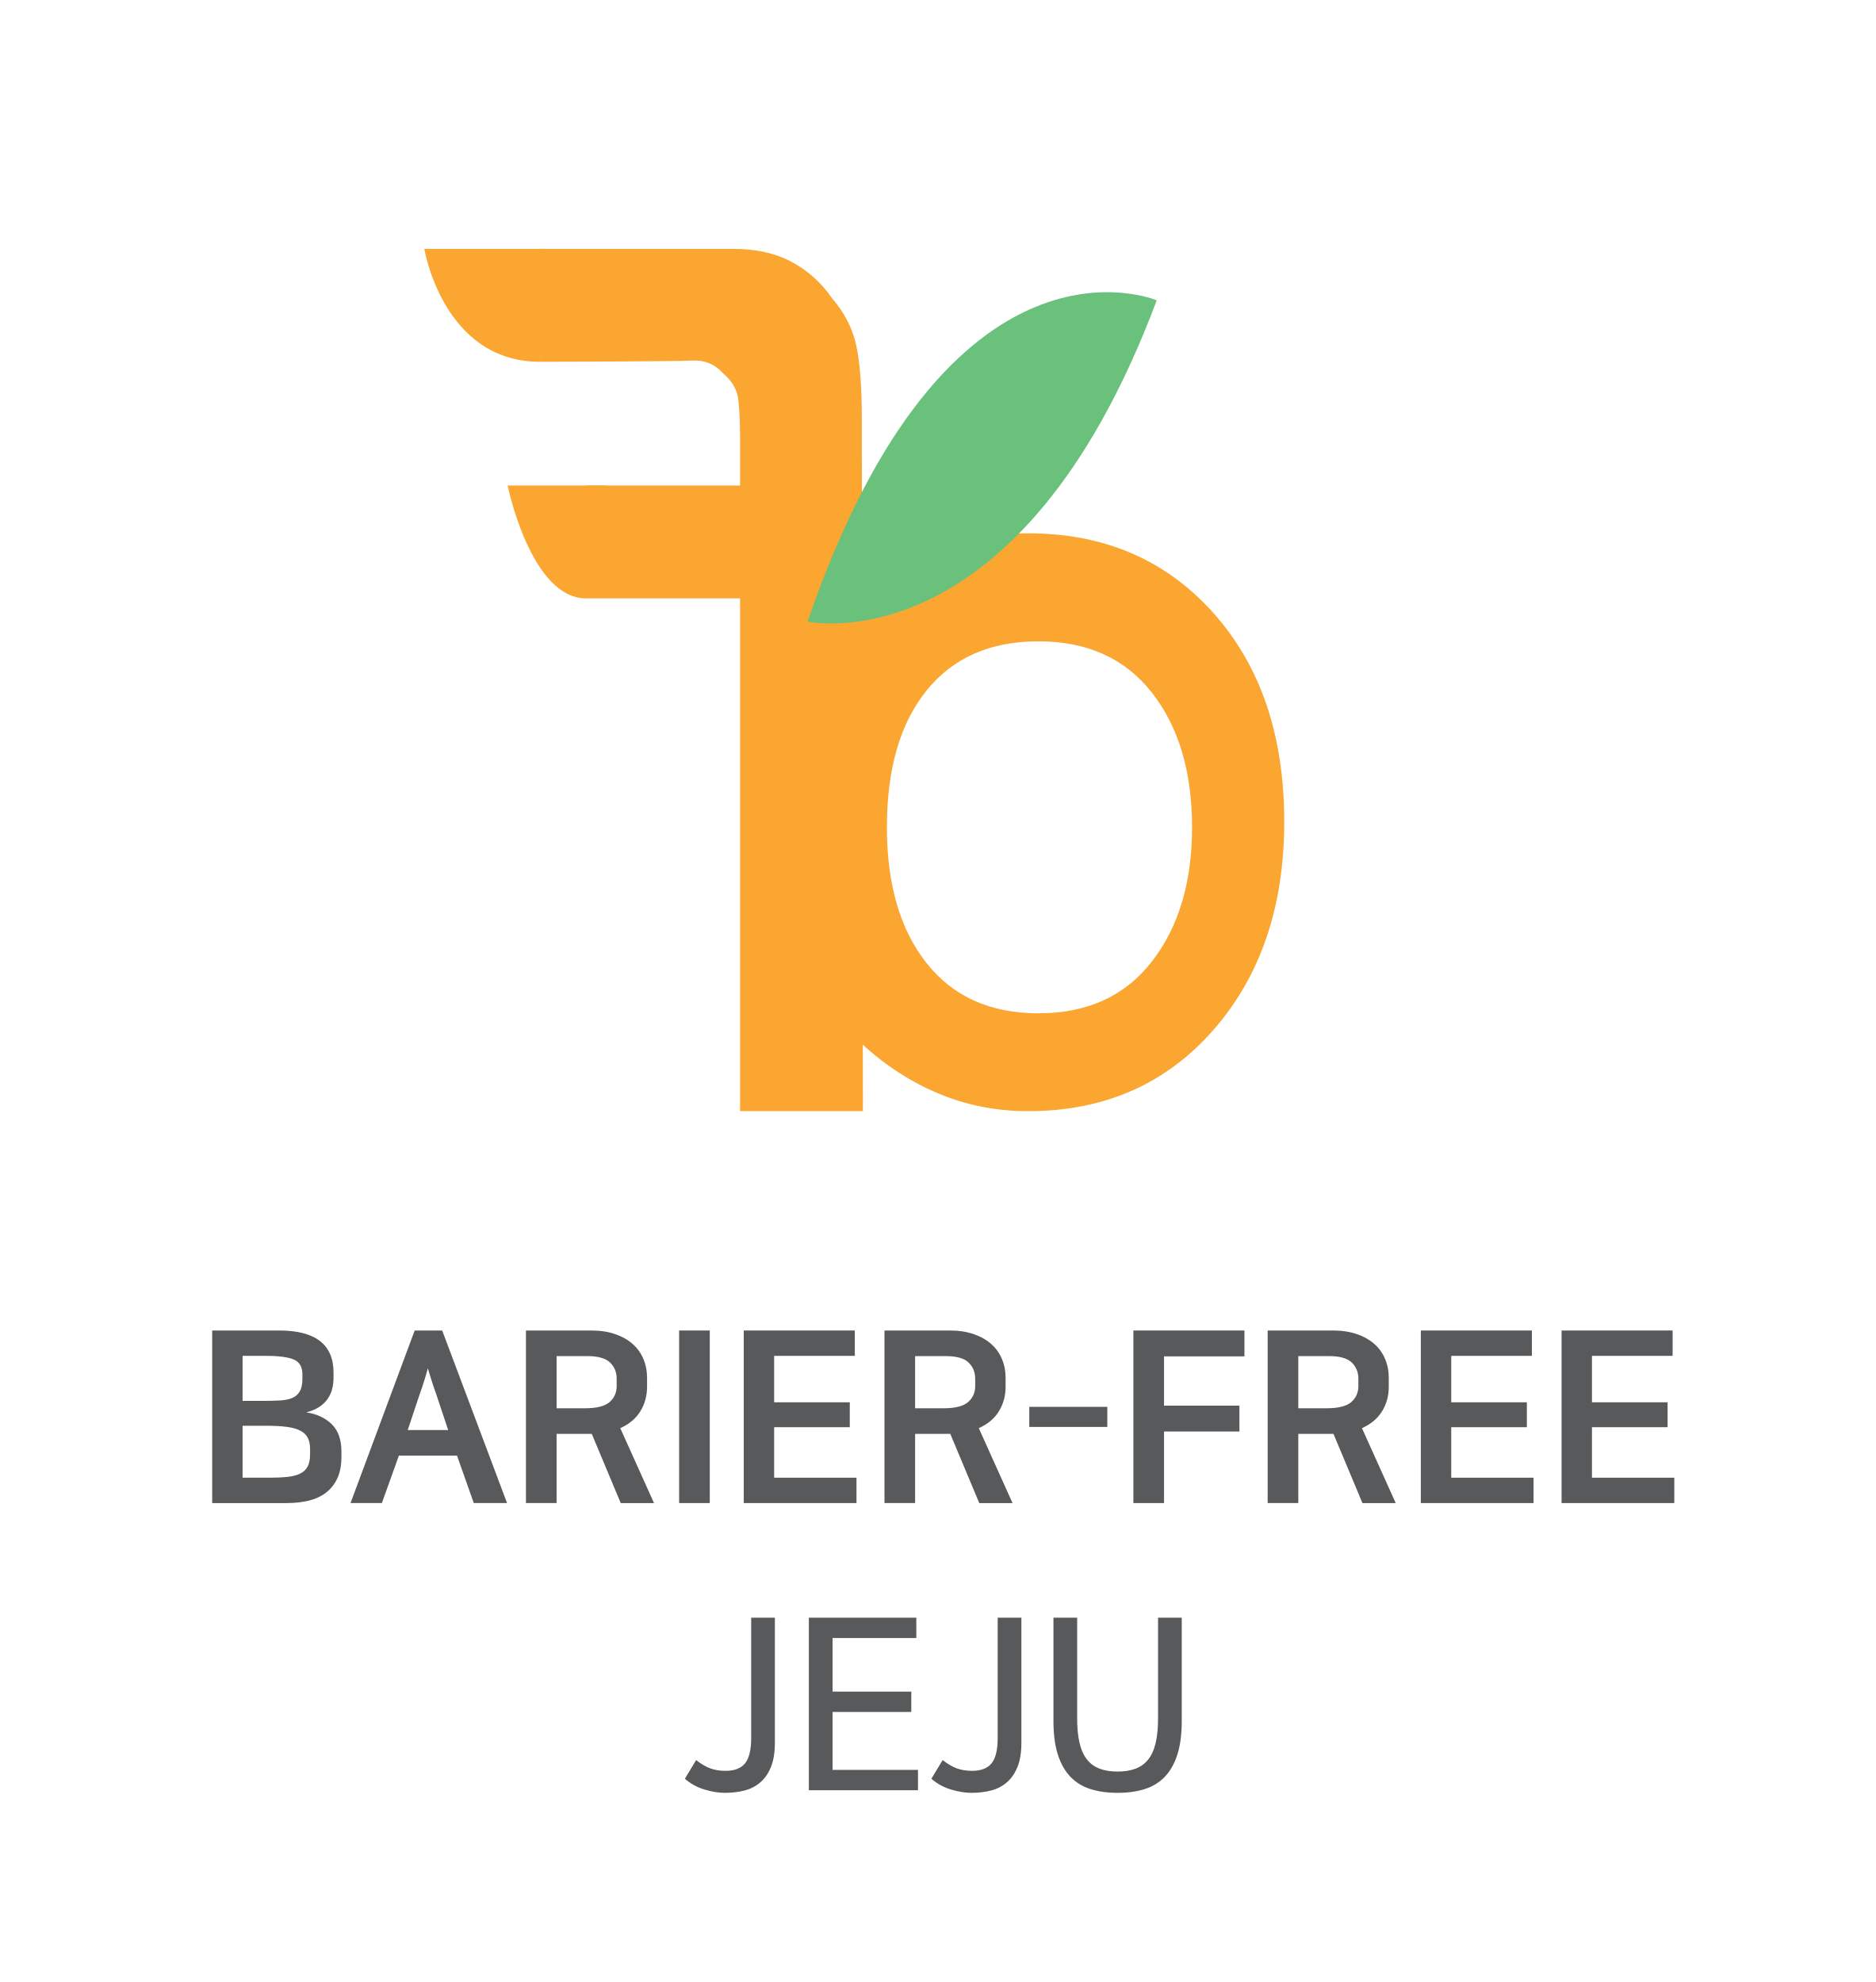
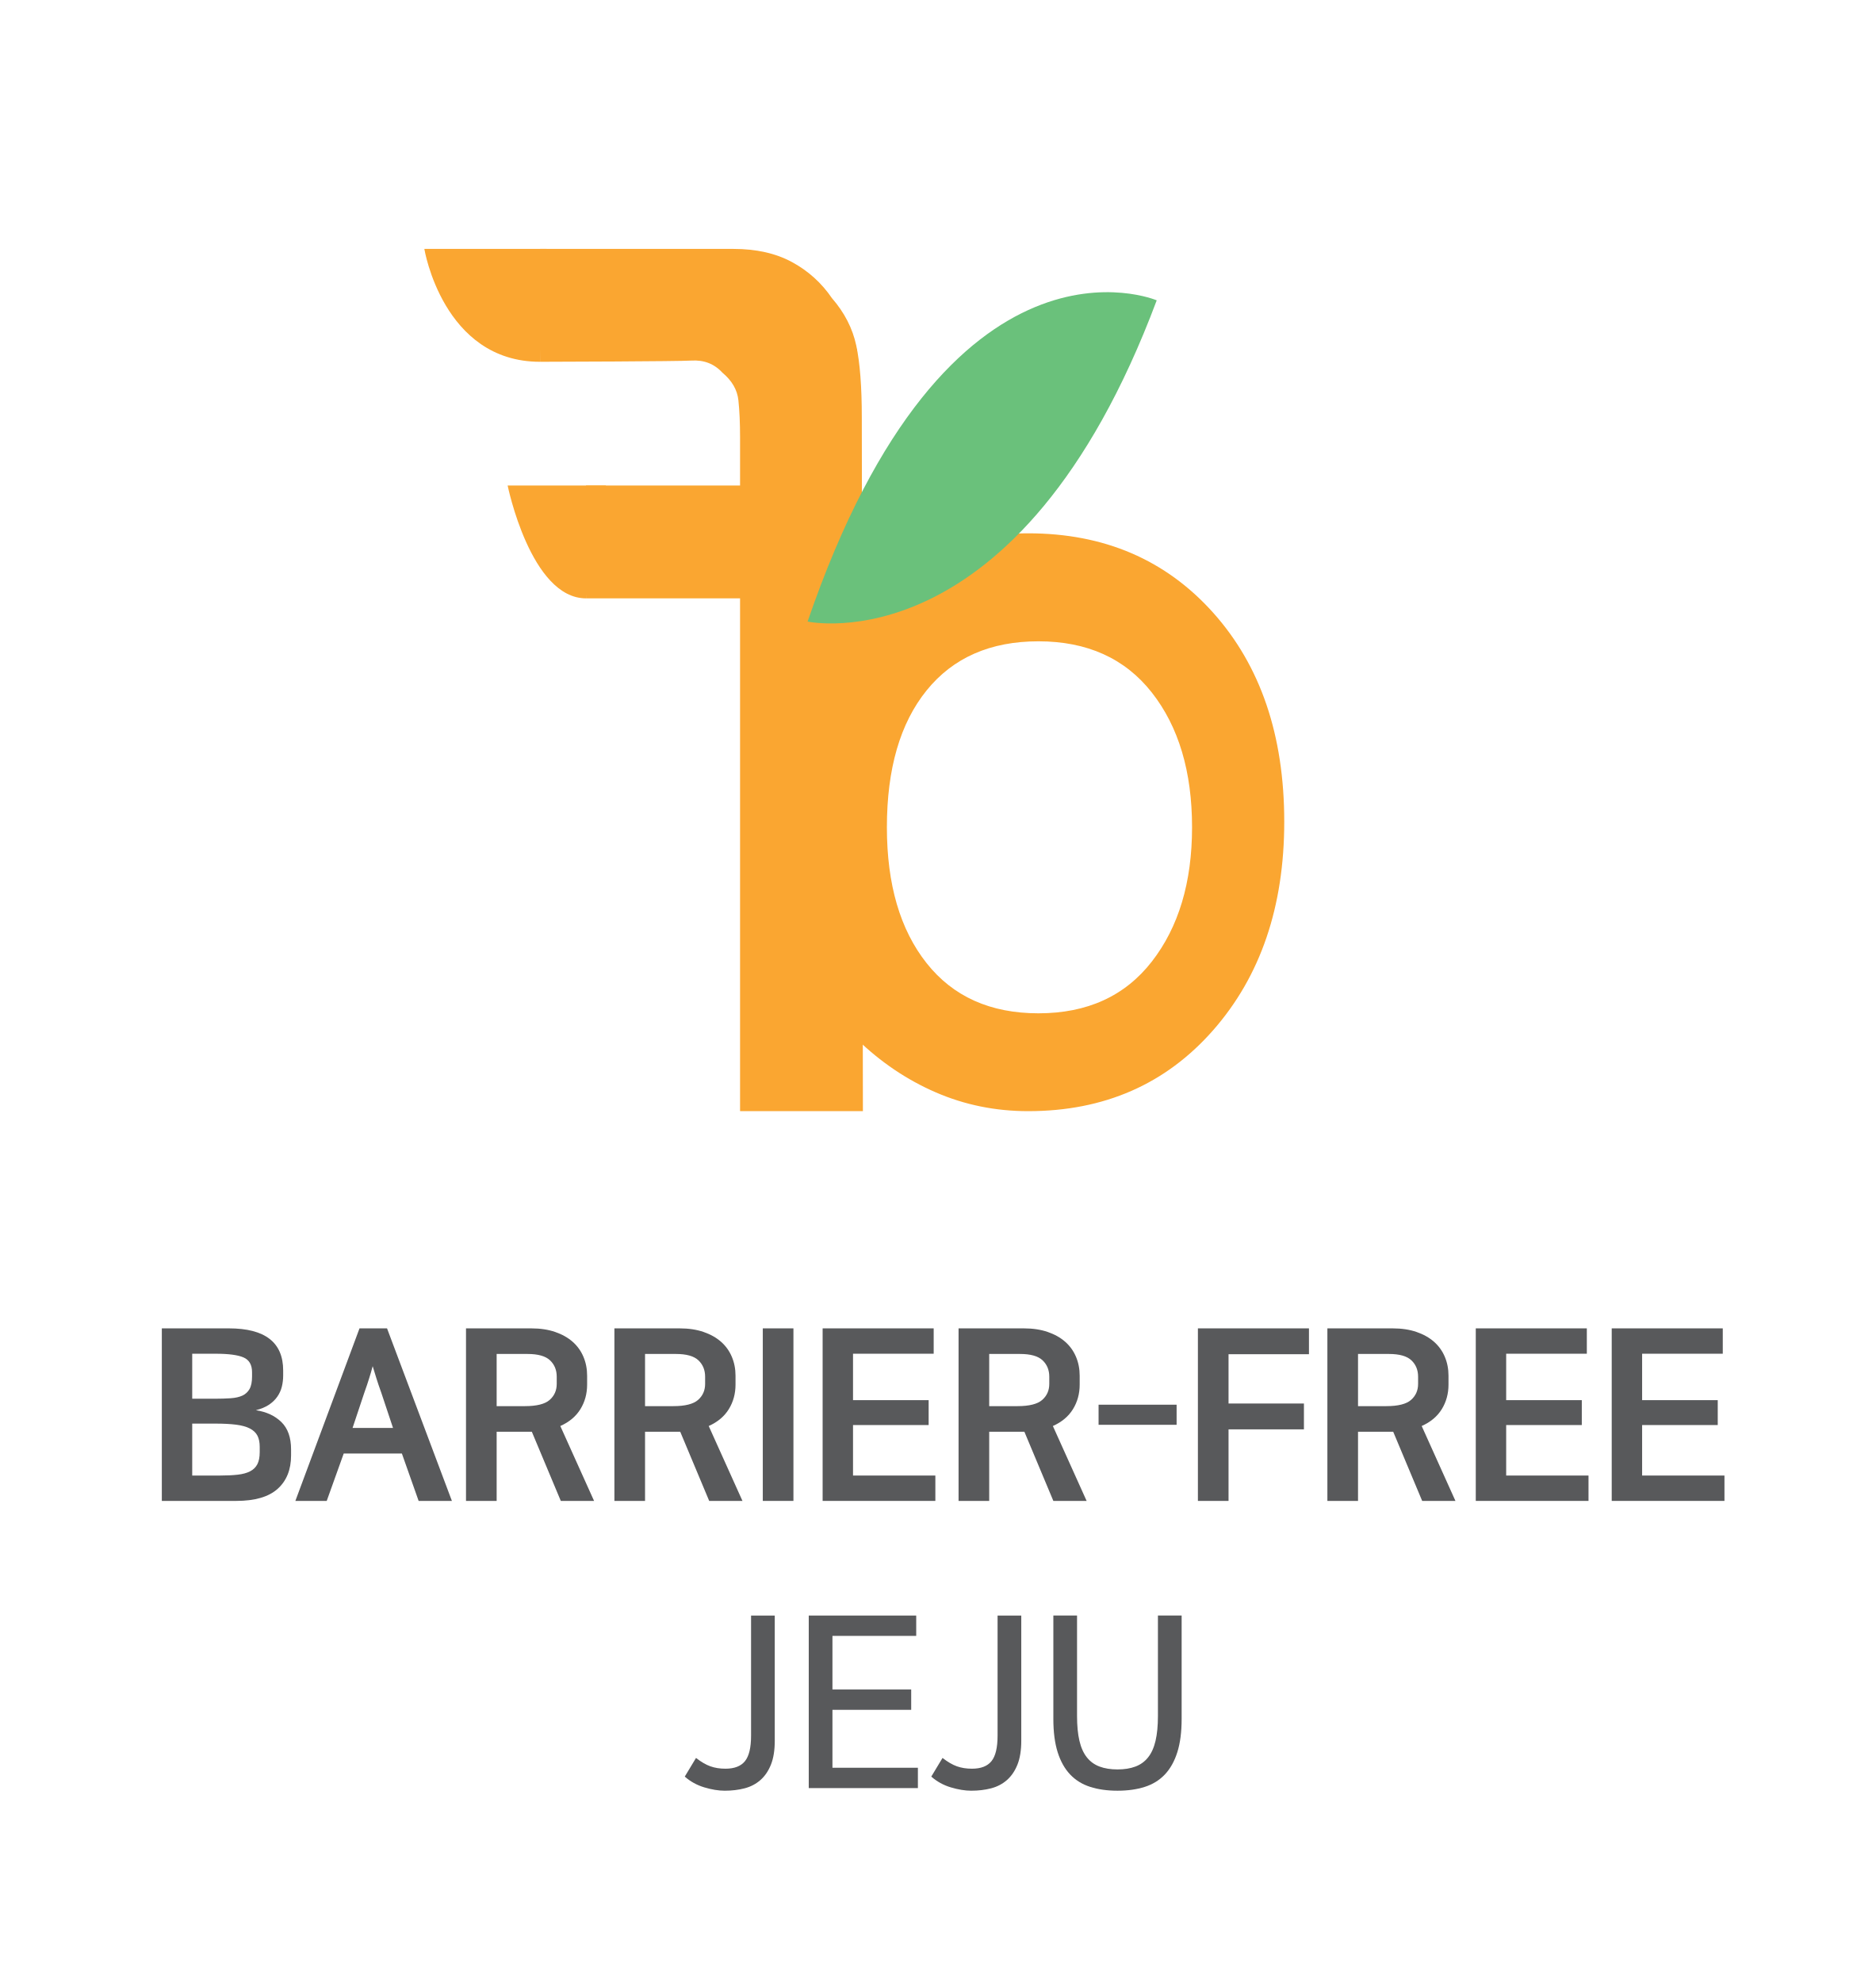
<svg xmlns="http://www.w3.org/2000/svg" version="1.1" id="Layer_1" x="0px" y="0px" width="224.306px" height="237.023px" viewBox="0 0 224.306 237.023" enable-background="new 0 0 224.306 237.023" xml:space="preserve">
  <g>
    <g>
-       <path fill="#FAA631" d="M145.063,73.276c5.664,6.332,8.498,14.664,8.498,24.992c0,10.164-2.834,18.475-8.498,24.93    c-5.666,6.453-13.038,9.684-22.117,9.684c-3.916,0-7.603-0.75-11.059-2.25c-3.458-1.5-6.604-3.623-9.435-6.373v6.123h-13.62    V41.696h13.62v30.33c2.831-2.748,5.977-4.811,9.435-6.186c3.456-1.373,7.143-2.061,11.059-2.061    C132.024,63.78,139.396,66.946,145.063,73.276z M137.725,114.995c3.207-4.125,4.812-9.477,4.812-16.059    c0-6.662-1.604-12.035-4.812-16.119c-3.207-4.08-7.728-6.123-13.558-6.123c-5.748,0-10.206,1.959-13.37,5.873    c-3.168,3.918-4.749,9.373-4.749,16.369c0,6.832,1.581,12.246,4.749,16.246c3.164,3.998,7.622,5.998,13.37,5.998    C129.997,121.18,134.518,119.118,137.725,114.995z" />
+       <path fill="#FAA631" d="M145.063,73.275c5.664,6.332,8.498,14.664,8.498,24.992c0,10.164-2.834,18.475-8.498,24.93    c-5.666,6.453-13.038,9.684-22.117,9.684c-3.916,0-7.603-0.75-11.059-2.25c-3.458-1.5-6.604-3.623-9.435-6.373v6.123h-13.62    V41.695h13.62v30.33c2.831-2.748,5.977-4.811,9.435-6.186c3.456-1.373,7.143-2.061,11.059-2.061    C132.024,63.779,139.396,66.945,145.063,73.275z M137.725,114.994c3.207-4.125,4.812-9.477,4.812-16.059    c0-6.662-1.604-12.035-4.812-16.119c-3.207-4.08-7.728-6.123-13.558-6.123c-5.748,0-10.206,1.959-13.37,5.873    c-3.168,3.918-4.749,9.373-4.749,16.369c0,6.832,1.581,12.246,4.749,16.246c3.164,3.998,7.622,5.998,13.37,5.998    C129.997,121.18,134.518,119.117,137.725,114.994z" />
    </g>
    <g>
      <path fill="#FAA631" d="M103.18,132.879H88.491V71.557H70.074V58.059h18.417v-5.746c0-1.723-0.066-3.207-0.2-4.451    c-0.132-1.244-0.772-2.346-1.919-3.303c-0.969-1.053-2.205-1.531-3.706-1.438c-1.501,0.098-16.943,0.145-18.092,0.145v-13.5h23.12    c2.736,0,5.076,0.527,7.016,1.58c1.941,1.055,3.529,2.492,4.765,4.307c1.501,1.725,2.472,3.615,2.912,5.674    c0.44,2.061,0.661,4.908,0.661,8.545L103.18,132.879z" />
      <path fill="#FAA631" d="M65.365,29.766H50.74c0,0,2.209,13.5,13.834,13.5" />
      <path fill="#FAA631" d="M72.449,58.059h-11.75c0,0,2.75,13.498,9.375,13.498" />
    </g>
  </g>
+   <path fill="#6AC17B" d="M138.313,35.916c0,0-24.929-10.637-41.747,38.414C96.565,74.33,121.839,79.898,138.313,35.916z" />
  <g>
-     <path fill="#58595B" d="M25.372,159.112h8.014c4.331,0,6.496,1.68,6.496,5.037v0.602c0,0.457-0.053,0.9-0.157,1.33   s-0.286,0.83-0.544,1.201c-0.257,0.373-0.596,0.697-1.016,0.975c-0.42,0.275-0.935,0.49-1.545,0.643   c1.259,0.191,2.274,0.664,3.048,1.418c0.772,0.754,1.158,1.846,1.158,3.275v0.717c0,1.697-0.534,3.029-1.603,3.992   c-1.068,0.962-2.719,1.447-4.951,1.447h-8.9V159.112z M29.006,162.145v5.381h2.69c0.706,0,1.34-0.02,1.903-0.057   c0.563-0.039,1.03-0.145,1.402-0.314c0.372-0.172,0.658-0.436,0.858-0.787c0.2-0.354,0.301-0.854,0.301-1.504v-0.514   c0-0.879-0.339-1.465-1.017-1.762c-0.677-0.295-1.788-0.443-3.334-0.443H29.006z M29.006,176.713h3.32   c0.801,0,1.502-0.033,2.104-0.102c0.601-0.066,1.097-0.199,1.488-0.4c0.391-0.199,0.682-0.48,0.872-0.844s0.286-0.85,0.286-1.459   v-0.631c0-0.533-0.091-0.977-0.271-1.33c-0.182-0.354-0.482-0.639-0.901-0.859c-0.42-0.219-0.969-0.371-1.646-0.457   c-0.678-0.086-1.503-0.129-2.476-0.129h-2.776V176.713z" />
-     <path fill="#58595B" d="M60.63,179.748h-3.979l-2.003-5.669h-6.955l-2.031,5.669h-3.749l7.67-20.636h3.291L60.63,179.748z    M48.753,171.018h4.836l-1.402-4.207c-0.248-0.688-0.443-1.264-0.586-1.732c-0.144-0.467-0.291-0.949-0.444-1.445   c-0.076,0.287-0.147,0.545-0.214,0.773c-0.067,0.229-0.139,0.463-0.215,0.701s-0.157,0.49-0.243,0.758s-0.196,0.582-0.329,0.945   L48.753,171.018z" />
-     <path fill="#58595B" d="M70.76,171.475h-4.206v8.273H62.89v-20.636h7.813c1.068,0,2.018,0.143,2.848,0.43   c0.83,0.285,1.526,0.678,2.089,1.174s0.992,1.092,1.288,1.787c0.296,0.697,0.443,1.455,0.443,2.275v1.059   c0,1.088-0.268,2.066-0.801,2.934c-0.535,0.869-1.336,1.541-2.404,2.018c0.687,1.508,1.359,3.002,2.018,4.48   s1.331,2.971,2.018,4.48h-3.979L70.76,171.475z M66.554,162.174v6.238h3.377c1.411,0,2.398-0.248,2.962-0.744   c0.563-0.496,0.844-1.135,0.844-1.916v-0.859c0-0.801-0.268-1.455-0.801-1.961c-0.534-0.504-1.432-0.758-2.69-0.758H66.554z" />
-     <path fill="#58595B" d="M81.206,159.112h3.664v20.636h-3.664V159.112z" />
-     <path fill="#58595B" d="M102.212,159.112v3.033h-9.645v5.553h9.043v2.977h-9.043v6.039h9.845v3.035H88.933v-20.636H102.212z" />
-     <path fill="#58595B" d="M113.63,171.475h-4.207v8.273h-3.663v-20.636h7.813c1.068,0,2.018,0.143,2.848,0.43   c0.83,0.285,1.526,0.678,2.09,1.174c0.563,0.496,0.991,1.092,1.287,1.787c0.296,0.697,0.444,1.455,0.444,2.275v1.059   c0,1.088-0.268,2.066-0.802,2.934c-0.534,0.869-1.336,1.541-2.404,2.018c0.688,1.508,1.359,3.002,2.018,4.48   s1.331,2.971,2.018,4.48h-3.978L113.63,171.475z M109.423,162.174v6.238h3.377c1.412,0,2.399-0.248,2.962-0.744   s0.845-1.135,0.845-1.916v-0.859c0-0.801-0.268-1.455-0.802-1.961c-0.534-0.504-1.431-0.758-2.689-0.758H109.423z" />
-     <path fill="#58595B" d="M123.074,168.241h9.33v2.404h-9.33V168.241z" />
-     <path fill="#58595B" d="M135.523,179.748v-20.636h13.279v3.092h-9.615v5.895h9.015v3.092h-9.015v8.558H135.523z" />
-     <path fill="#58595B" d="M159.448,171.475h-4.206v8.273h-3.664v-20.636h7.813c1.068,0,2.018,0.143,2.848,0.43   c0.83,0.285,1.526,0.678,2.089,1.174s0.992,1.092,1.288,1.787c0.296,0.697,0.443,1.455,0.443,2.275v1.059   c0,1.088-0.268,2.066-0.801,2.934c-0.535,0.869-1.336,1.541-2.404,2.018c0.687,1.508,1.359,3.002,2.018,4.48   s1.331,2.971,2.018,4.48h-3.979L159.448,171.475z M155.242,162.174v6.238h3.377c1.411,0,2.398-0.248,2.962-0.744   c0.563-0.496,0.844-1.135,0.844-1.916v-0.859c0-0.801-0.268-1.455-0.801-1.961c-0.534-0.504-1.432-0.758-2.69-0.758H155.242z" />
-     <path fill="#58595B" d="M183.172,159.112v3.033h-9.645v5.553h9.044v2.977h-9.044v6.039h9.845v3.035h-13.479v-20.636H183.172z" />
-     <path fill="#58595B" d="M200,159.112v3.033h-9.645v5.553h9.043v2.977h-9.043v6.039h9.845v3.035h-13.479v-20.636H200z" />
-     <path fill="#58595B" d="M92.654,208.422c0,1.145-0.153,2.1-0.458,2.861c-0.306,0.764-0.726,1.379-1.259,1.846   c-0.535,0.469-1.164,0.797-1.889,0.988c-0.726,0.189-1.518,0.285-2.376,0.285c-0.744,0-1.56-0.133-2.446-0.4   c-0.888-0.268-1.665-0.695-2.333-1.287l1.345-2.232c0.611,0.477,1.184,0.811,1.718,1.002s1.135,0.285,1.803,0.285   c1.068,0,1.846-0.301,2.332-0.9c0.487-0.602,0.73-1.617,0.73-3.049v-14.365h2.833V208.422z" />
-     <path fill="#58595B" d="M109.567,193.455v2.432H99.55v6.41h9.416v2.434H99.55v6.926h10.217v2.432h-13.05v-20.633H109.567z" />
-     <path fill="#58595B" d="M122.13,208.422c0,1.145-0.153,2.1-0.458,2.861c-0.306,0.764-0.726,1.379-1.259,1.846   c-0.535,0.469-1.164,0.797-1.889,0.988c-0.726,0.189-1.518,0.285-2.376,0.285c-0.744,0-1.56-0.133-2.446-0.4   c-0.888-0.268-1.665-0.695-2.333-1.287l1.345-2.232c0.611,0.477,1.184,0.811,1.718,1.002s1.135,0.285,1.803,0.285   c1.068,0,1.846-0.301,2.332-0.9c0.487-0.602,0.73-1.617,0.73-3.049v-14.365h2.833V208.422z" />
-     <path fill="#58595B" d="M141.304,193.455v12.363c0,1.564-0.172,2.891-0.515,3.977c-0.344,1.088-0.84,1.975-1.488,2.662   c-0.649,0.688-1.45,1.184-2.404,1.488s-2.042,0.457-3.263,0.457s-2.309-0.152-3.263-0.457s-1.755-0.801-2.403-1.488   c-0.649-0.688-1.145-1.574-1.488-2.662c-0.344-1.086-0.516-2.412-0.516-3.977v-12.363h2.834v12.02c0,1.164,0.095,2.15,0.286,2.961   c0.19,0.813,0.486,1.471,0.887,1.975c0.4,0.506,0.906,0.873,1.517,1.102c0.61,0.23,1.326,0.344,2.146,0.344   s1.536-0.113,2.146-0.344c0.61-0.229,1.116-0.596,1.517-1.102c0.401-0.504,0.696-1.162,0.888-1.975   c0.19-0.811,0.286-1.797,0.286-2.961v-12.02H141.304z" />
+     <path fill="#58595B" d="M19.349,158.856h8.014c4.331,0,6.496,1.679,6.496,5.036v0.602c0,0.458-0.053,0.901-0.157,1.331   c-0.105,0.429-0.286,0.829-0.544,1.201c-0.257,0.372-0.596,0.697-1.016,0.974c-0.42,0.276-0.935,0.491-1.545,0.644   c1.259,0.191,2.275,0.663,3.048,1.417c0.772,0.754,1.159,1.846,1.159,3.276v0.716c0,1.698-0.534,3.029-1.603,3.992   c-1.069,0.963-2.719,1.445-4.951,1.445h-8.9V158.856z M22.984,161.89v5.381h2.69c0.706,0,1.34-0.02,1.903-0.058   c0.563-0.038,1.03-0.144,1.402-0.314c0.372-0.172,0.658-0.435,0.858-0.787c0.201-0.354,0.301-0.854,0.301-1.503v-0.515   c0-0.878-0.339-1.465-1.016-1.761c-0.677-0.295-1.789-0.443-3.334-0.443H22.984z M22.984,176.457h3.32   c0.801,0,1.502-0.033,2.104-0.101c0.601-0.066,1.097-0.2,1.488-0.4c0.391-0.2,0.682-0.481,0.873-0.845   c0.19-0.362,0.286-0.849,0.286-1.459v-0.63c0-0.534-0.091-0.978-0.271-1.331c-0.182-0.353-0.482-0.639-0.902-0.858   c-0.42-0.219-0.968-0.372-1.646-0.458s-1.502-0.129-2.476-0.129h-2.776V176.457z" />
+     <path fill="#58595B" d="M54.035,179.49h-3.978l-2.003-5.667h-6.955l-2.032,5.667h-3.749l7.67-20.634h3.291L54.035,179.49z    M42.158,170.762h4.836l-1.402-4.207c-0.248-0.687-0.443-1.264-0.586-1.731s-0.291-0.949-0.444-1.445   c-0.076,0.286-0.148,0.544-0.214,0.772c-0.067,0.229-0.139,0.463-0.215,0.701c-0.076,0.239-0.157,0.491-0.243,0.759   s-0.196,0.582-0.329,0.944L42.158,170.762z" />
+     <path fill="#58595B" d="M63.593,171.22h-4.207v8.271h-3.664v-20.634h7.813c1.068,0,2.018,0.143,2.848,0.429   s1.526,0.678,2.089,1.174c0.563,0.496,0.992,1.092,1.288,1.788c0.296,0.697,0.444,1.455,0.444,2.275v1.059   c0,1.088-0.268,2.066-0.801,2.934c-0.535,0.869-1.336,1.541-2.404,2.018c0.687,1.508,1.359,3.001,2.018,4.479   s1.331,2.972,2.018,4.479h-3.978L63.593,171.22z M59.386,161.918v6.239h3.377c1.412,0,2.399-0.248,2.962-0.744   c0.563-0.496,0.844-1.135,0.844-1.917v-0.859c0-0.801-0.268-1.454-0.801-1.96c-0.534-0.505-1.431-0.759-2.69-0.759H59.386z" />
+     <path fill="#58595B" d="M81.337,171.22H77.13v8.271h-3.664v-20.634h7.813c1.068,0,2.018,0.143,2.848,0.429s1.526,0.678,2.089,1.174   c0.563,0.496,0.992,1.092,1.288,1.788c0.296,0.697,0.444,1.455,0.444,2.275v1.059c0,1.088-0.268,2.066-0.801,2.934   c-0.535,0.869-1.336,1.541-2.404,2.018c0.687,1.508,1.359,3.001,2.018,4.479s1.331,2.972,2.018,4.479h-3.978L81.337,171.22z    M77.13,161.918v6.239h3.377c1.412,0,2.399-0.248,2.962-0.744c0.563-0.496,0.844-1.135,0.844-1.917v-0.859   c0-0.801-0.268-1.454-0.801-1.96c-0.534-0.505-1.431-0.759-2.69-0.759H77.13z" />
+     <path fill="#58595B" d="M91.209,158.856h3.664v20.634h-3.664V158.856z" />
+     <path fill="#58595B" d="M111.643,158.856v3.033h-9.645v5.552h9.043v2.977h-9.043v6.039h9.845v3.033H98.364v-20.634H111.643z" />
+     <path fill="#58595B" d="M122.489,171.22h-4.207v8.271h-3.664v-20.634h7.813c1.068,0,2.018,0.143,2.848,0.429   s1.526,0.678,2.089,1.174c0.563,0.496,0.992,1.092,1.288,1.788c0.296,0.697,0.444,1.455,0.444,2.275v1.059   c0,1.088-0.268,2.066-0.801,2.934c-0.535,0.869-1.336,1.541-2.404,2.018c0.687,1.508,1.359,3.001,2.018,4.479   s1.331,2.972,2.018,4.479h-3.978L122.489,171.22z M118.282,161.918v6.239h3.377c1.412,0,2.399-0.248,2.962-0.744   c0.563-0.496,0.844-1.135,0.844-1.917v-0.859c0-0.801-0.268-1.454-0.801-1.96c-0.534-0.505-1.431-0.759-2.69-0.759H118.282z" />
+     <path fill="#58595B" d="M131.36,167.985h9.33v2.404h-9.33V167.985z" />
+     <path fill="#58595B" d="M143.237,179.49v-20.634h13.279v3.091H146.9v5.896h9.015v3.091H146.9v8.557H143.237z" />
+     <path fill="#58595B" d="M166.59,171.22h-4.207v8.271h-3.664v-20.634h7.813c1.068,0,2.018,0.143,2.848,0.429   s1.526,0.678,2.089,1.174c0.563,0.496,0.992,1.092,1.288,1.788c0.296,0.697,0.444,1.455,0.444,2.275v1.059   c0,1.088-0.268,2.066-0.801,2.934c-0.535,0.869-1.336,1.541-2.404,2.018c0.687,1.508,1.359,3.001,2.018,4.479   s1.331,2.972,2.018,4.479h-3.978L166.59,171.22z M162.383,161.918v6.239h3.377c1.412,0,2.399-0.248,2.962-0.744   c0.563-0.496,0.844-1.135,0.844-1.917v-0.859c0-0.801-0.268-1.454-0.801-1.96c-0.534-0.505-1.431-0.759-2.69-0.759H162.383z" />
+     <path fill="#58595B" d="M189.742,158.856v3.033h-9.645v5.552h9.043v2.977h-9.043v6.039h9.845v3.033h-13.479v-20.634H189.742z" />
+     <path fill="#58595B" d="M205.997,158.856v3.033h-9.644v5.552h9.043v2.977h-9.043v6.039h9.845v3.033h-13.48v-20.634H205.997z" />
+     <path fill="#58595B" d="M92.641,208.166c0,1.146-0.153,2.1-0.458,2.862c-0.306,0.764-0.726,1.379-1.259,1.846   c-0.535,0.468-1.164,0.797-1.889,0.987c-0.726,0.19-1.517,0.286-2.375,0.286c-0.744,0-1.56-0.134-2.447-0.4   c-0.887-0.268-1.665-0.696-2.333-1.288l1.345-2.232c0.611,0.478,1.183,0.812,1.717,1.002c0.534,0.191,1.135,0.286,1.803,0.286   c1.068,0,1.846-0.301,2.332-0.901c0.487-0.601,0.73-1.617,0.73-3.048v-14.366h2.833V208.166z" />
+     <path fill="#58595B" d="M109.554,193.199v2.433H99.538v6.41h9.416v2.433h-9.416v6.926h10.217v2.433h-13.05v-20.634H109.554z" />
+     <path fill="#58595B" d="M122.117,208.166c0,1.146-0.153,2.1-0.458,2.862c-0.306,0.764-0.726,1.379-1.259,1.846   c-0.535,0.468-1.164,0.797-1.889,0.987c-0.726,0.19-1.517,0.286-2.375,0.286c-0.744,0-1.56-0.134-2.447-0.4   c-0.887-0.268-1.665-0.696-2.333-1.288l1.345-2.232c0.611,0.478,1.183,0.812,1.717,1.002c0.534,0.191,1.135,0.286,1.803,0.286   c1.068,0,1.846-0.301,2.332-0.901c0.487-0.601,0.73-1.617,0.73-3.048v-14.366h2.833V208.166z" />
+     <path fill="#58595B" d="M141.292,193.199v12.363c0,1.564-0.172,2.891-0.515,3.978c-0.344,1.088-0.84,1.975-1.488,2.662   c-0.649,0.687-1.45,1.183-2.404,1.487c-0.955,0.306-2.042,0.458-3.263,0.458c-1.221,0-2.309-0.152-3.263-0.458   c-0.954-0.305-1.755-0.801-2.404-1.487c-0.649-0.688-1.145-1.574-1.488-2.662c-0.343-1.087-0.515-2.413-0.515-3.978v-12.363h2.833   v12.02c0,1.164,0.095,2.151,0.286,2.962c0.19,0.812,0.486,1.47,0.887,1.975c0.4,0.506,0.906,0.873,1.517,1.102   c0.61,0.229,1.326,0.344,2.146,0.344c0.82,0,1.536-0.114,2.146-0.344c0.61-0.229,1.116-0.596,1.517-1.102   c0.401-0.505,0.696-1.163,0.887-1.975c0.19-0.811,0.286-1.798,0.286-2.962v-12.02H141.292z" />
  </g>
-   <path fill="#6AC17B" d="M138.313,35.917c0,0-24.929-10.637-41.747,38.414C96.565,74.331,121.839,79.899,138.313,35.917z" />
</svg>
